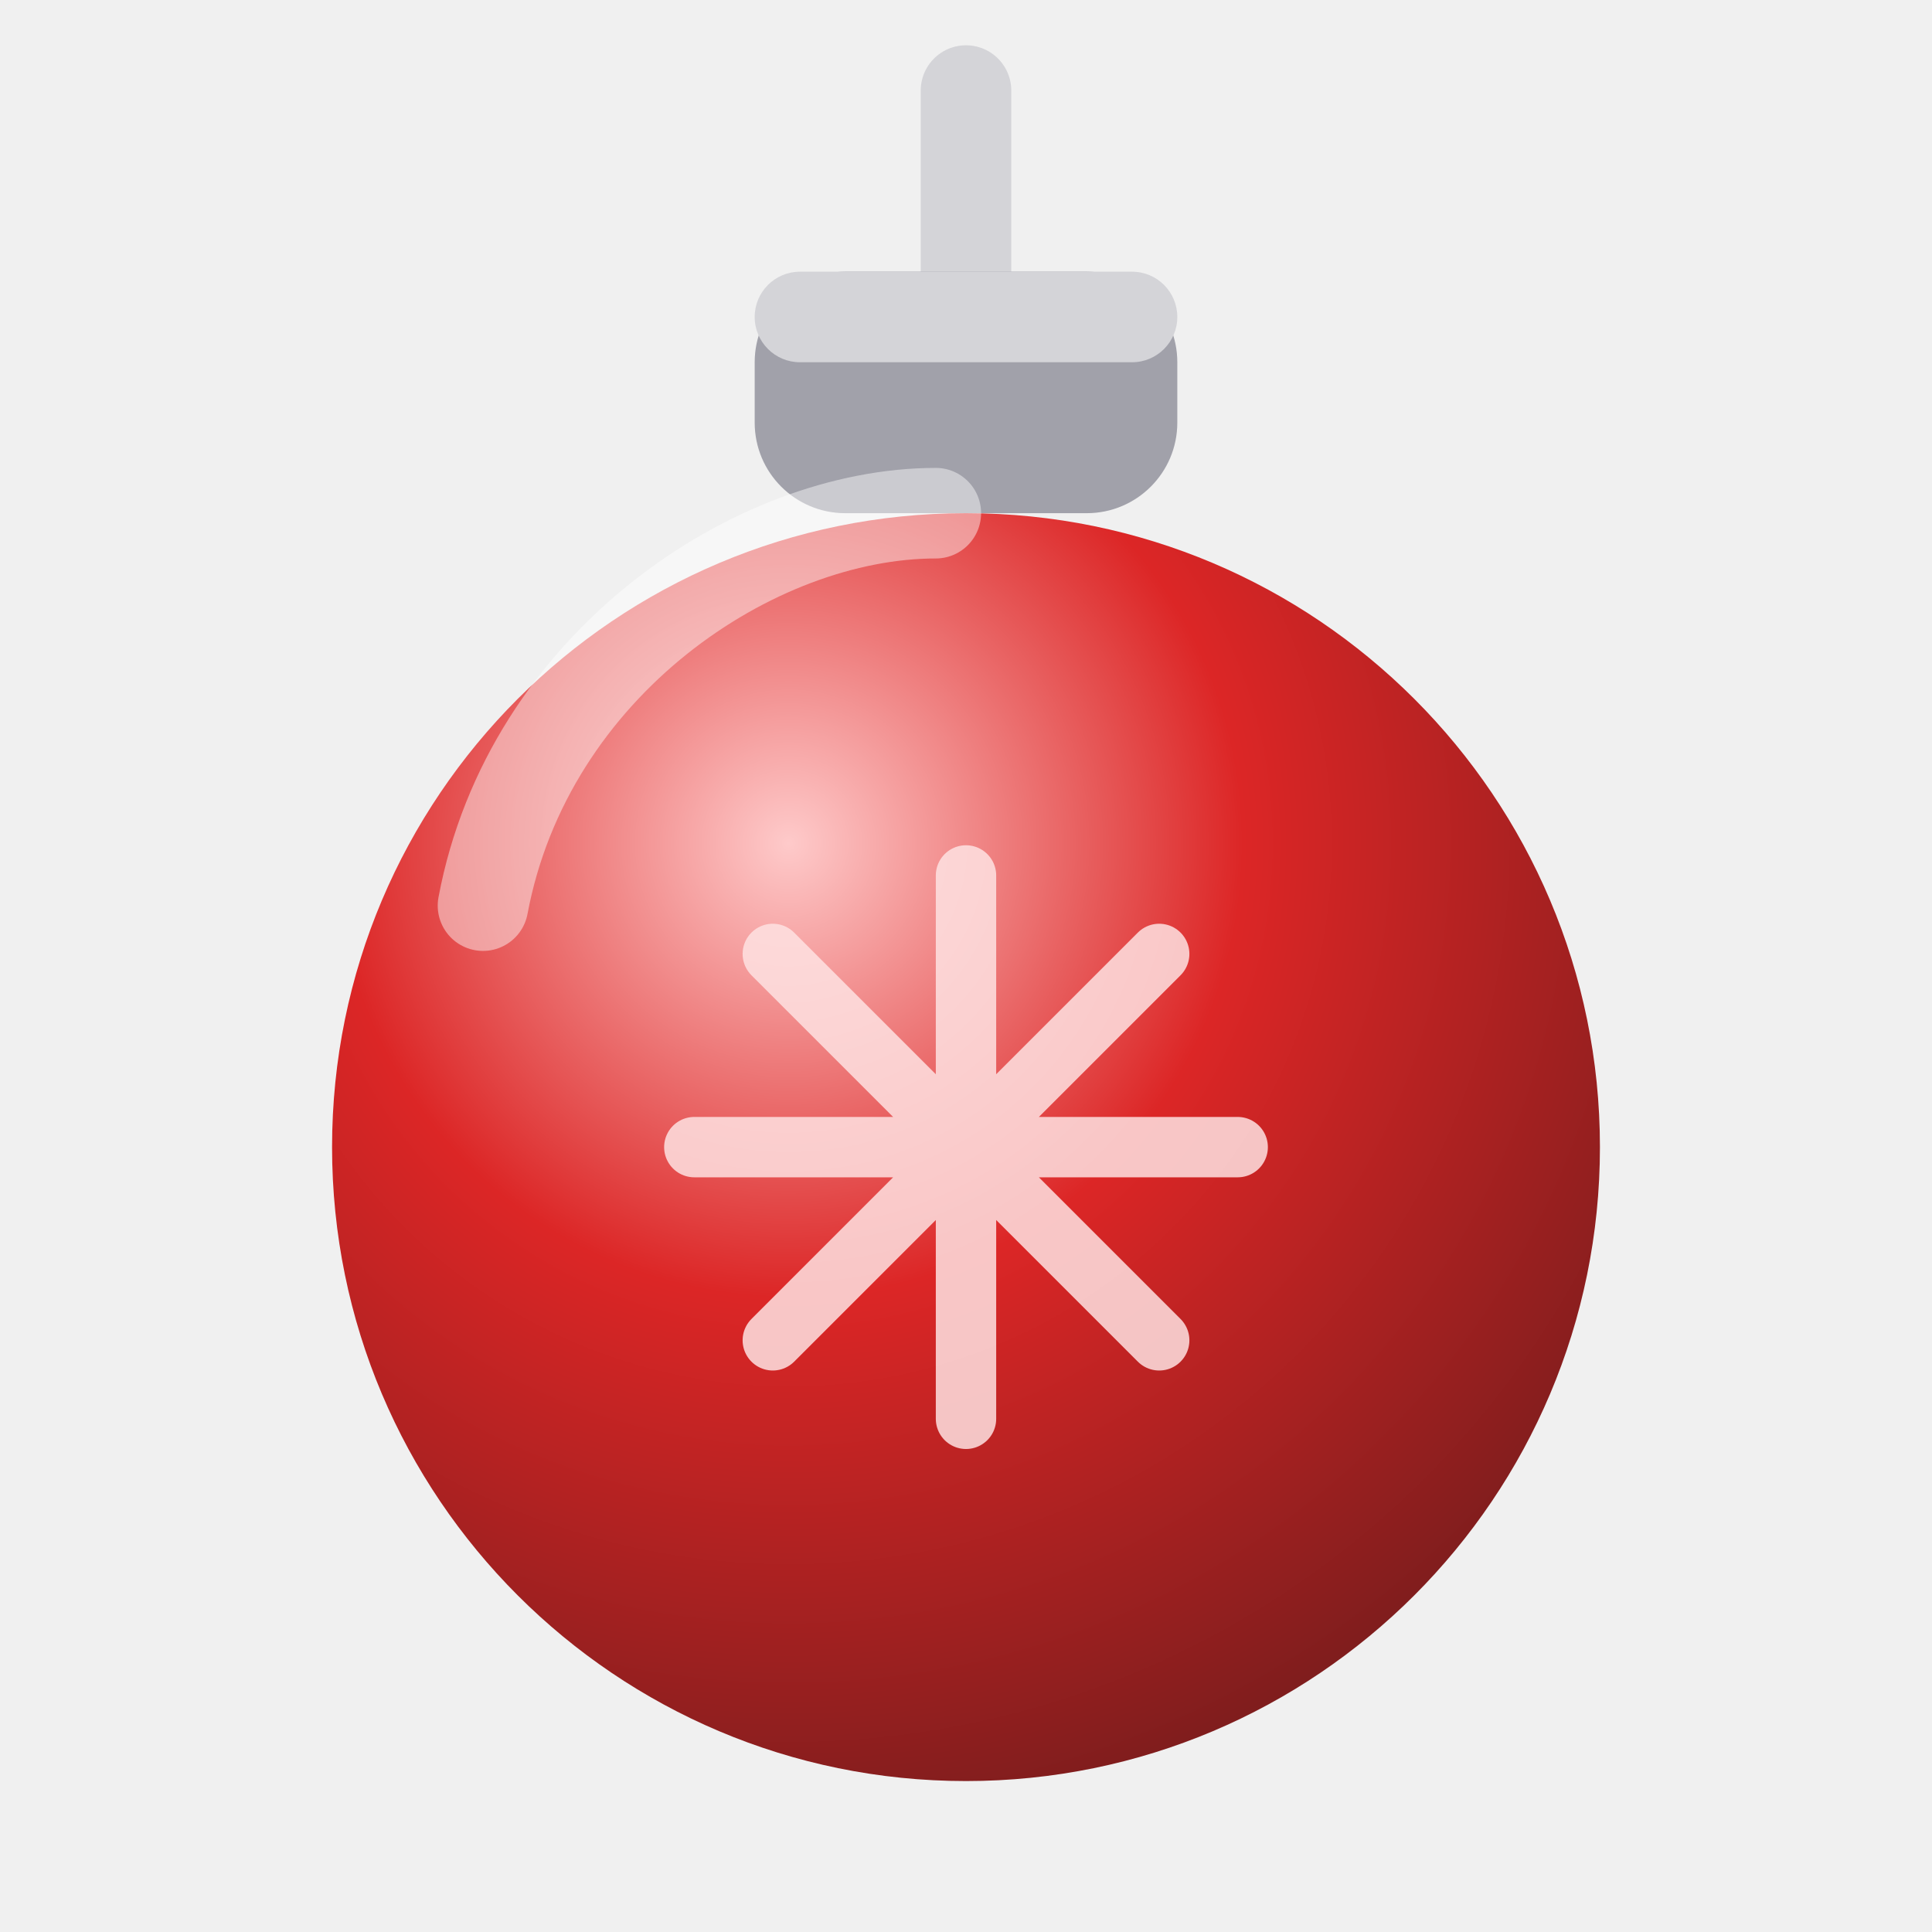
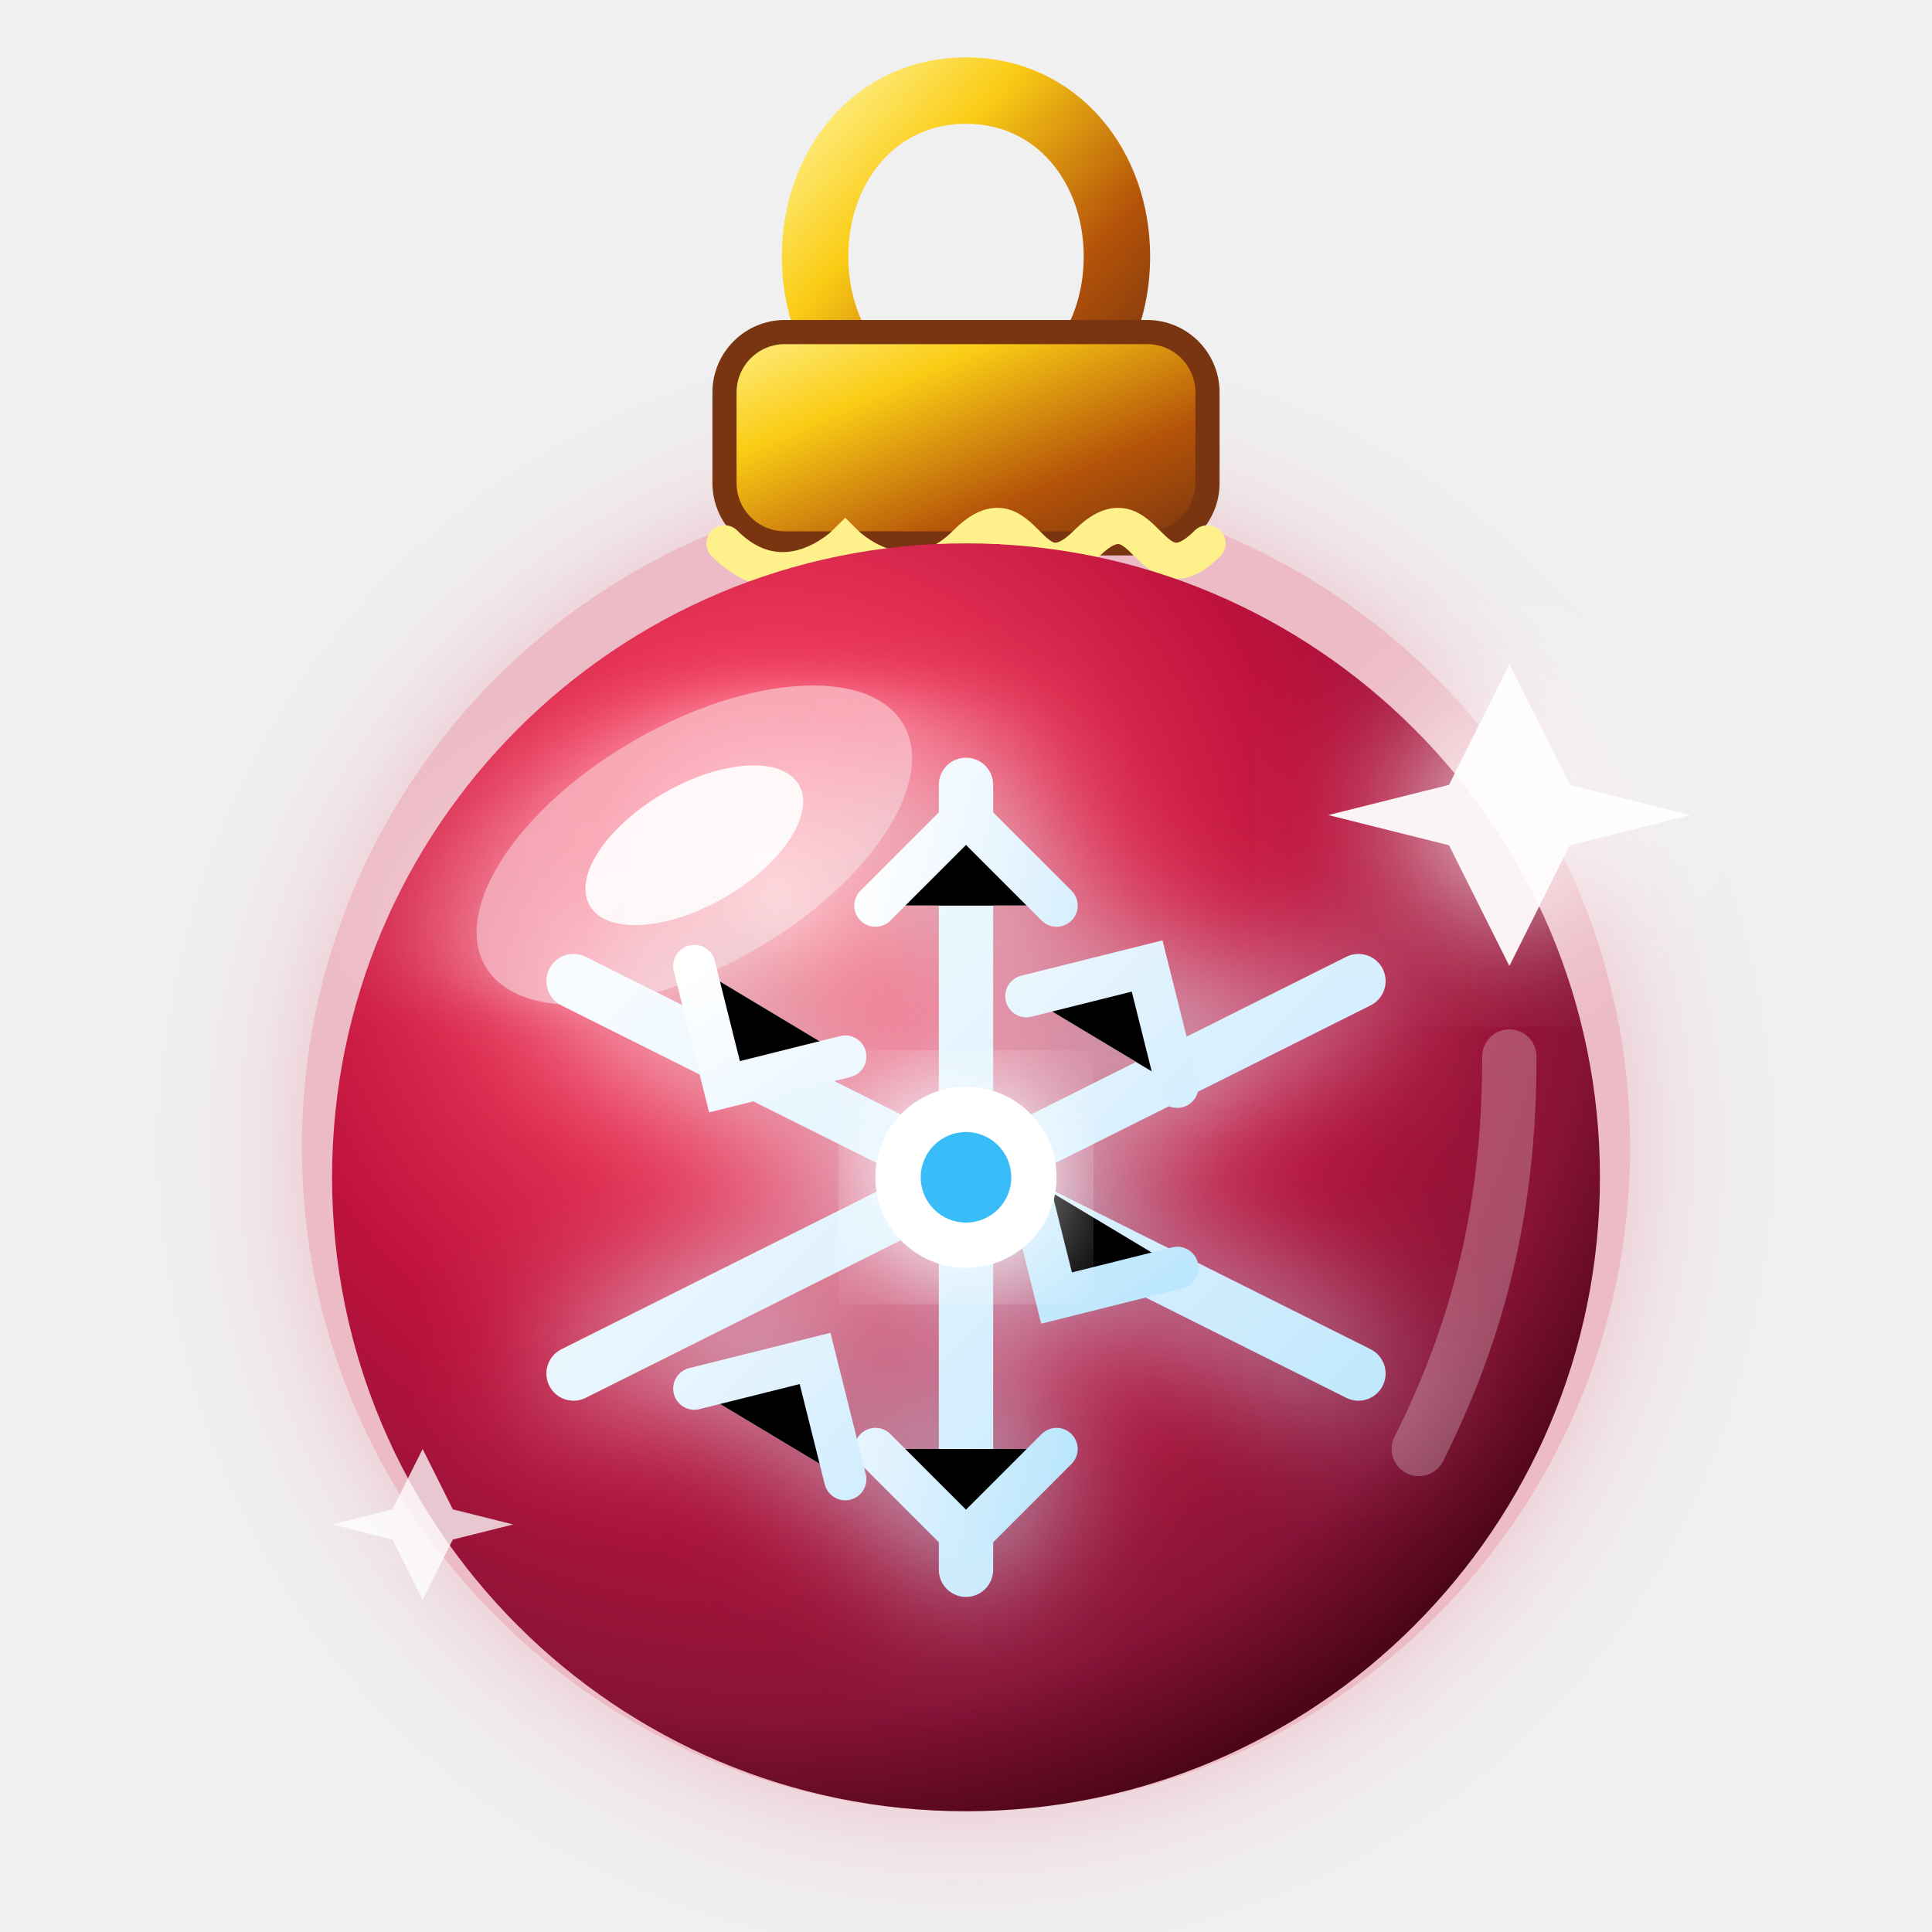
<svg xmlns="http://www.w3.org/2000/svg" viewBox="0 0 64 64" width="64" height="64" role="img" aria-label="Christmas">
  <defs>
-     <radialGradient id="christmas-bauble" cx="36%" cy="26%" r="78%">
-       <stop offset="0%" stop-color="#fecaca" />
-       <stop offset="46%" stop-color="#dc2626" />
-       <stop offset="100%" stop-color="#7f1d1d" />
+     <filter id="xm-glow" x="-20%" y="-20%" width="140%" height="140%">
+       <feGaussianBlur stdDeviation="2.2" result="blur" />
+       <feComposite in="SourceGraphic" in2="blur" operator="over" />
+     </filter>
+     <radialGradient id="xm-ruby" cx="35%" cy="28%" r="76%">
+       <stop offset="0%" stop-color="#fda4af" />
+       <stop offset="20%" stop-color="#f43f5e" />
+       <stop offset="55%" stop-color="#be123c" />
+       <stop offset="85%" stop-color="#881337" />
+       <stop offset="100%" stop-color="#4c0519" />
    </radialGradient>
+     <linearGradient id="xm-gold" x1="0%" y1="0%" x2="100%" y2="100%">
+       <stop offset="0%" stop-color="#fef08a" />
+       <stop offset="30%" stop-color="#facc15" />
+       <stop offset="70%" stop-color="#b45309" />
+       <stop offset="100%" stop-color="#78350f" />
+     </linearGradient>
+     <linearGradient id="xm-ice" x1="0%" y1="0%" x2="100%" y2="100%">
+       <stop offset="0%" stop-color="#ffffff" />
+       <stop offset="50%" stop-color="#e0f2fe" />
+       <stop offset="100%" stop-color="#bae6fd" />
+     </linearGradient>
  </defs>
-   <path d="M32 3v6" stroke="#d4d4d8" stroke-width="3" stroke-linecap="round" />
-   <rect x="25" y="9" width="14" height="8" rx="3" fill="#a1a1aa" />
-   <rect x="25" y="9" width="14" height="3" rx="1.5" fill="#d4d4d8" />
-   <circle cx="32" cy="38" r="21" fill="url(#christmas-bauble)" />
-   <path d="M16 30c1.5-8 9-13 15-13" fill="none" stroke="#ffffff" stroke-width="3" stroke-linecap="round" opacity="0.45" />
-   <path d="M32 29v18M23 38h18M25.6 31.6l12.8 12.8M38.4 31.6 25.6 44.4" stroke="#fee2e2" stroke-width="2" stroke-linecap="round" opacity="0.85" />
+   <circle cx="32" cy="38" r="22" fill="#e11d48" opacity="0.25" filter="url(#xm-glow)" />
+   <path d="M32 3c-3 0-5 2.5-5 5.5s2 5.5 5 5.5 5-2.5 5-5.5S35 3 32 3Z" fill="none" stroke="url(#xm-gold)" stroke-width="2.2" />
+   <rect x="24" y="11" width="16" height="7" rx="2" fill="url(#xm-gold)" stroke="#78350f" stroke-width="0.8" />
+   <path d="M24 18c2 2 4 0 4 0s2 2 4 0 2 2 4 0 2 2 4 0" fill="none" stroke="#fef08a" stroke-width="1.2" stroke-linecap="round" />
+   <circle cx="32" cy="39" r="21" fill="url(#xm-ruby)" />
+   <ellipse cx="23" cy="28" rx="8" ry="4" transform="rotate(-30 23 28)" fill="#ffffff" opacity="0.55" filter="url(#xm-glow)" />
+   <ellipse cx="23" cy="28" rx="4" ry="2" transform="rotate(-30 23 28)" fill="#ffffff" opacity="0.9" />
+   <path d="M47 48c2-4 3-8 3-13" fill="none" stroke="#ffffff" stroke-width="1.8" stroke-linecap="round" opacity="0.25" />
+   <g stroke="url(#xm-ice)" stroke-linecap="round" filter="url(#xm-glow)">
+     <path d="M32 26v26M19 32.5l26 13M19 45.5l26-13" stroke-width="1.8" />
+     <path d="M29 30l3-3 3 3M29 48l3 3 3-3" stroke-width="1.4" />
+     <path d="M23 32l1 4 4-1M39 42l-4 1-1-4" stroke-width="1.4" />
+     <path d="M23 46l4-1 1 4M39 36l-1-4-4 1" stroke-width="1.4" />
+   </g>
+   <circle cx="32" cy="39" r="3" fill="#ffffff" filter="url(#xm-glow)" />
+   <circle cx="32" cy="39" r="1.5" fill="#38bdf8" />
+   <g fill="#ffffff" opacity="0.95">
+     <polygon points="50,22 52,26 56,27 52,28 50,32 48,28 44,27 48,26" filter="url(#xm-glow)" />
+     <polygon points="14,48 15,50 17,50.5 15,51 14,53 13,51 11,50.5 13,50" opacity="0.8" />
+   </g>
</svg>
